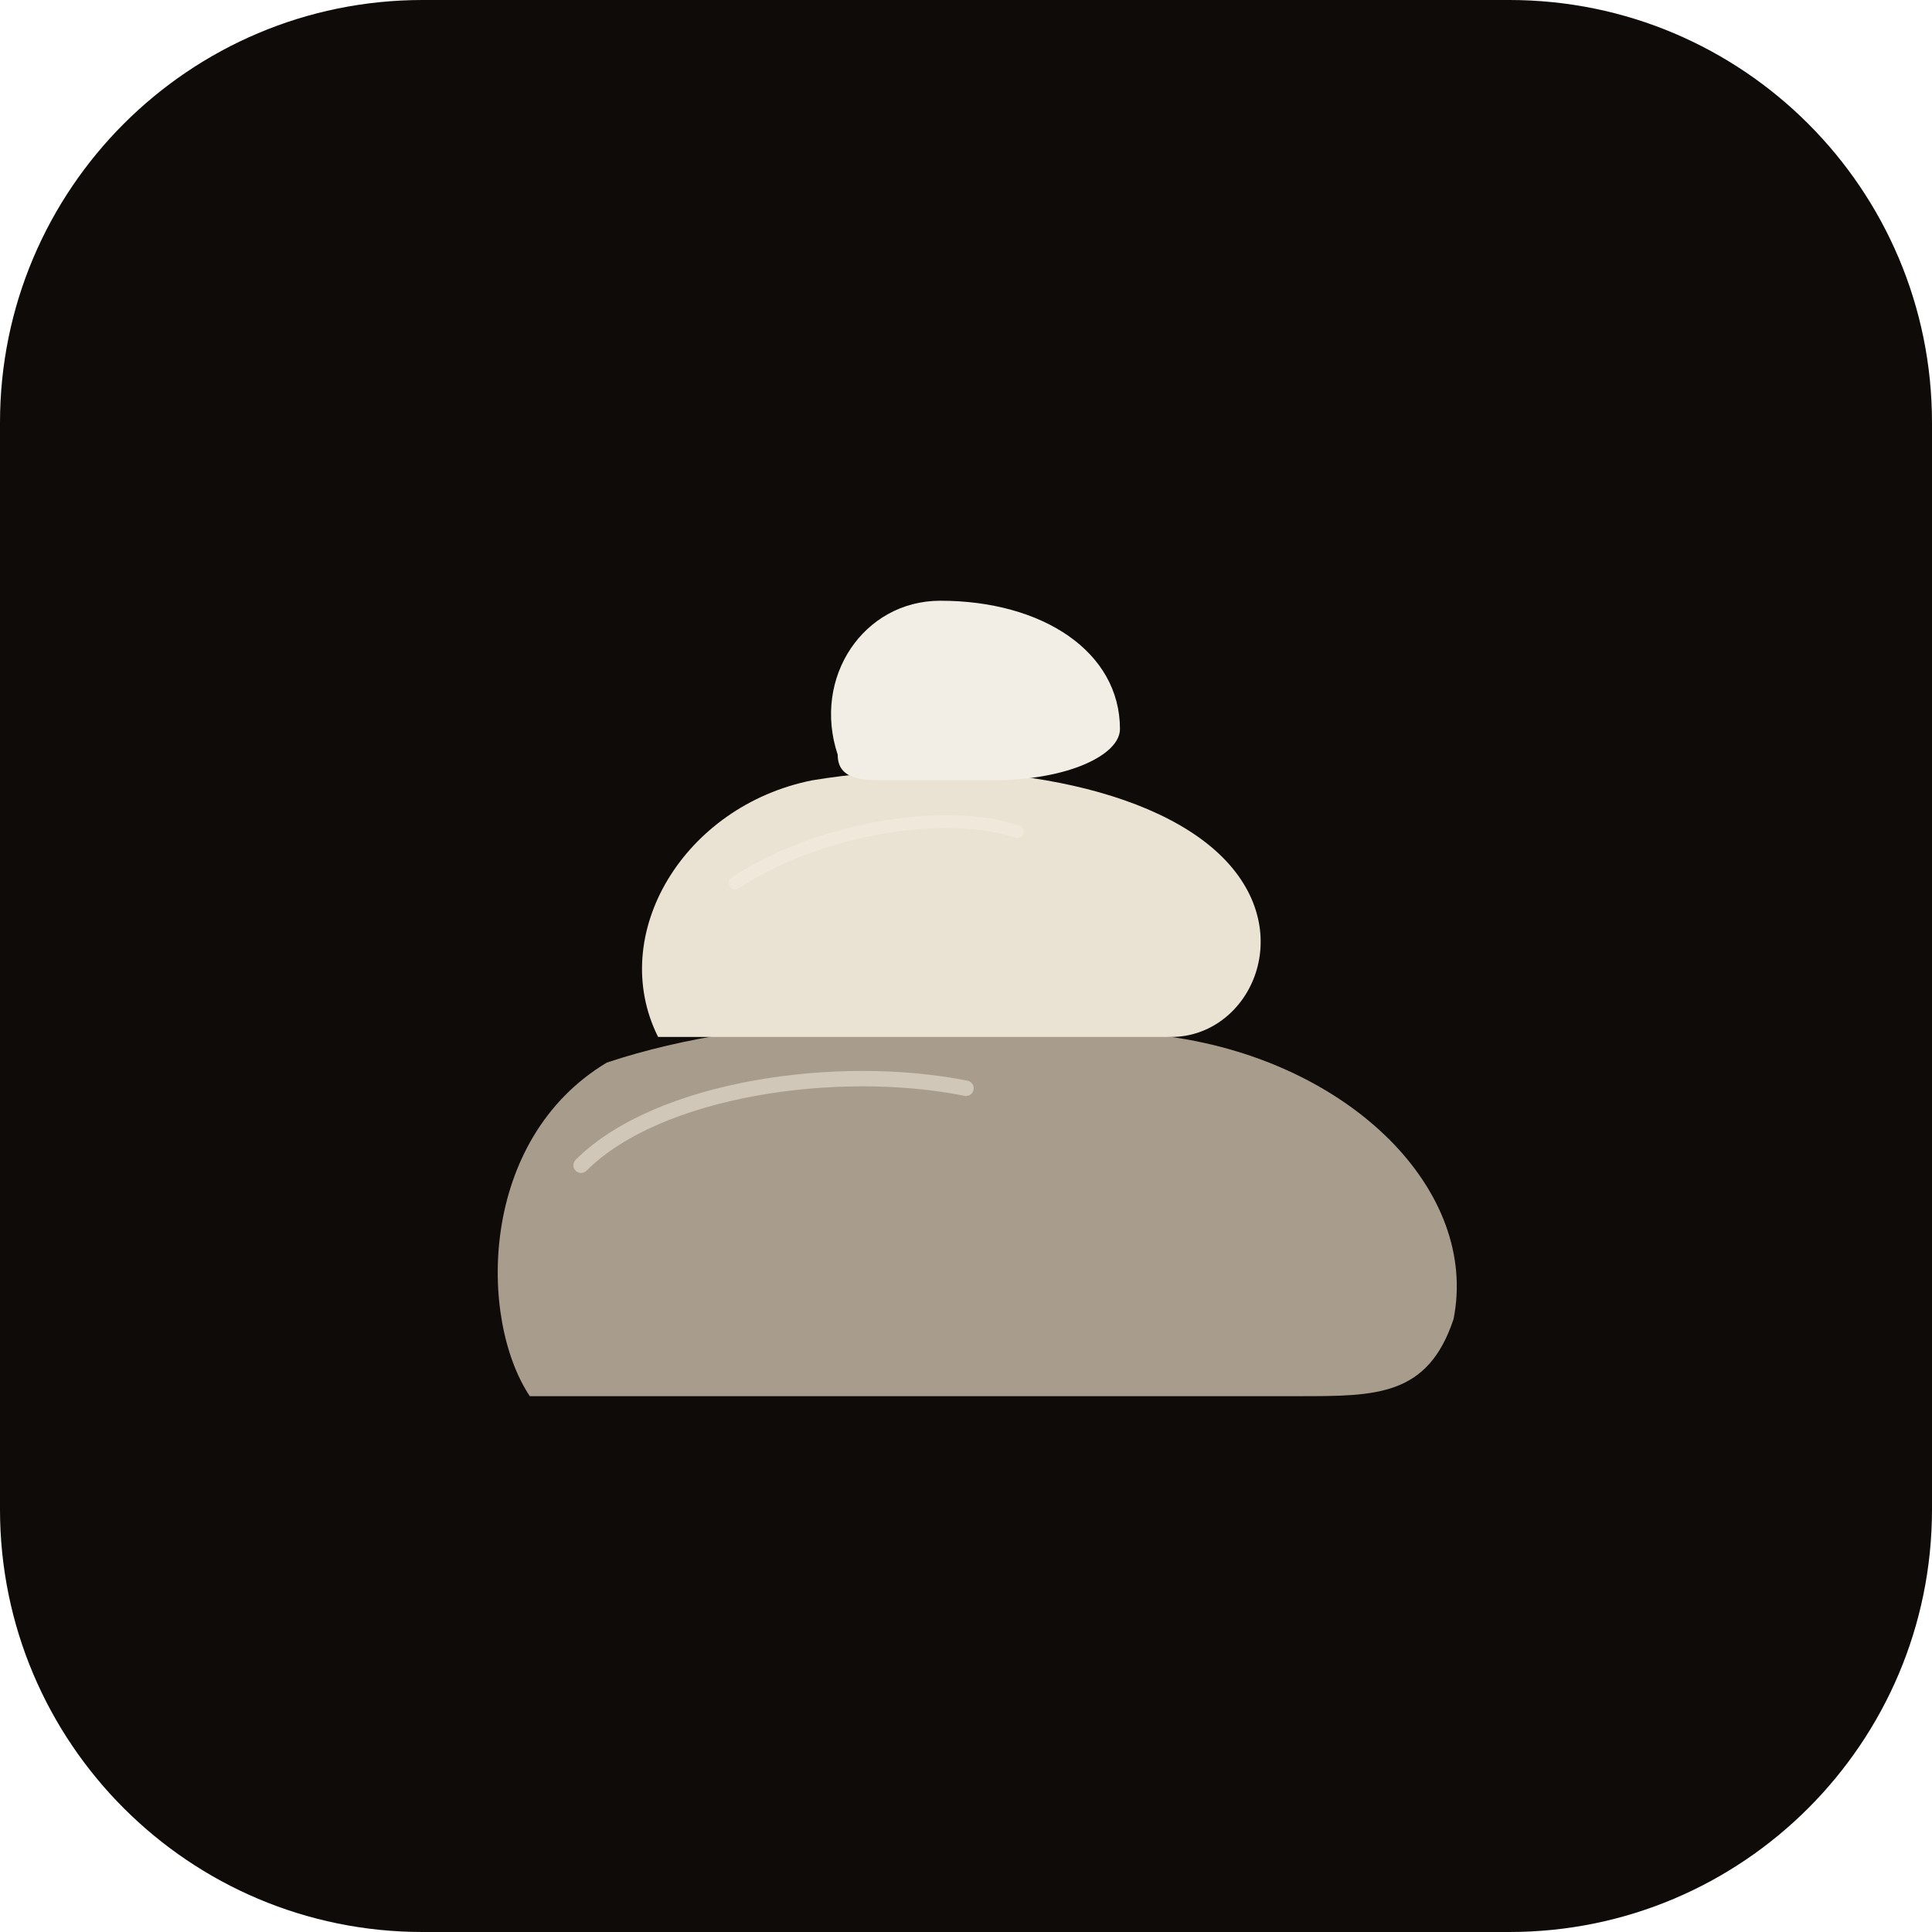
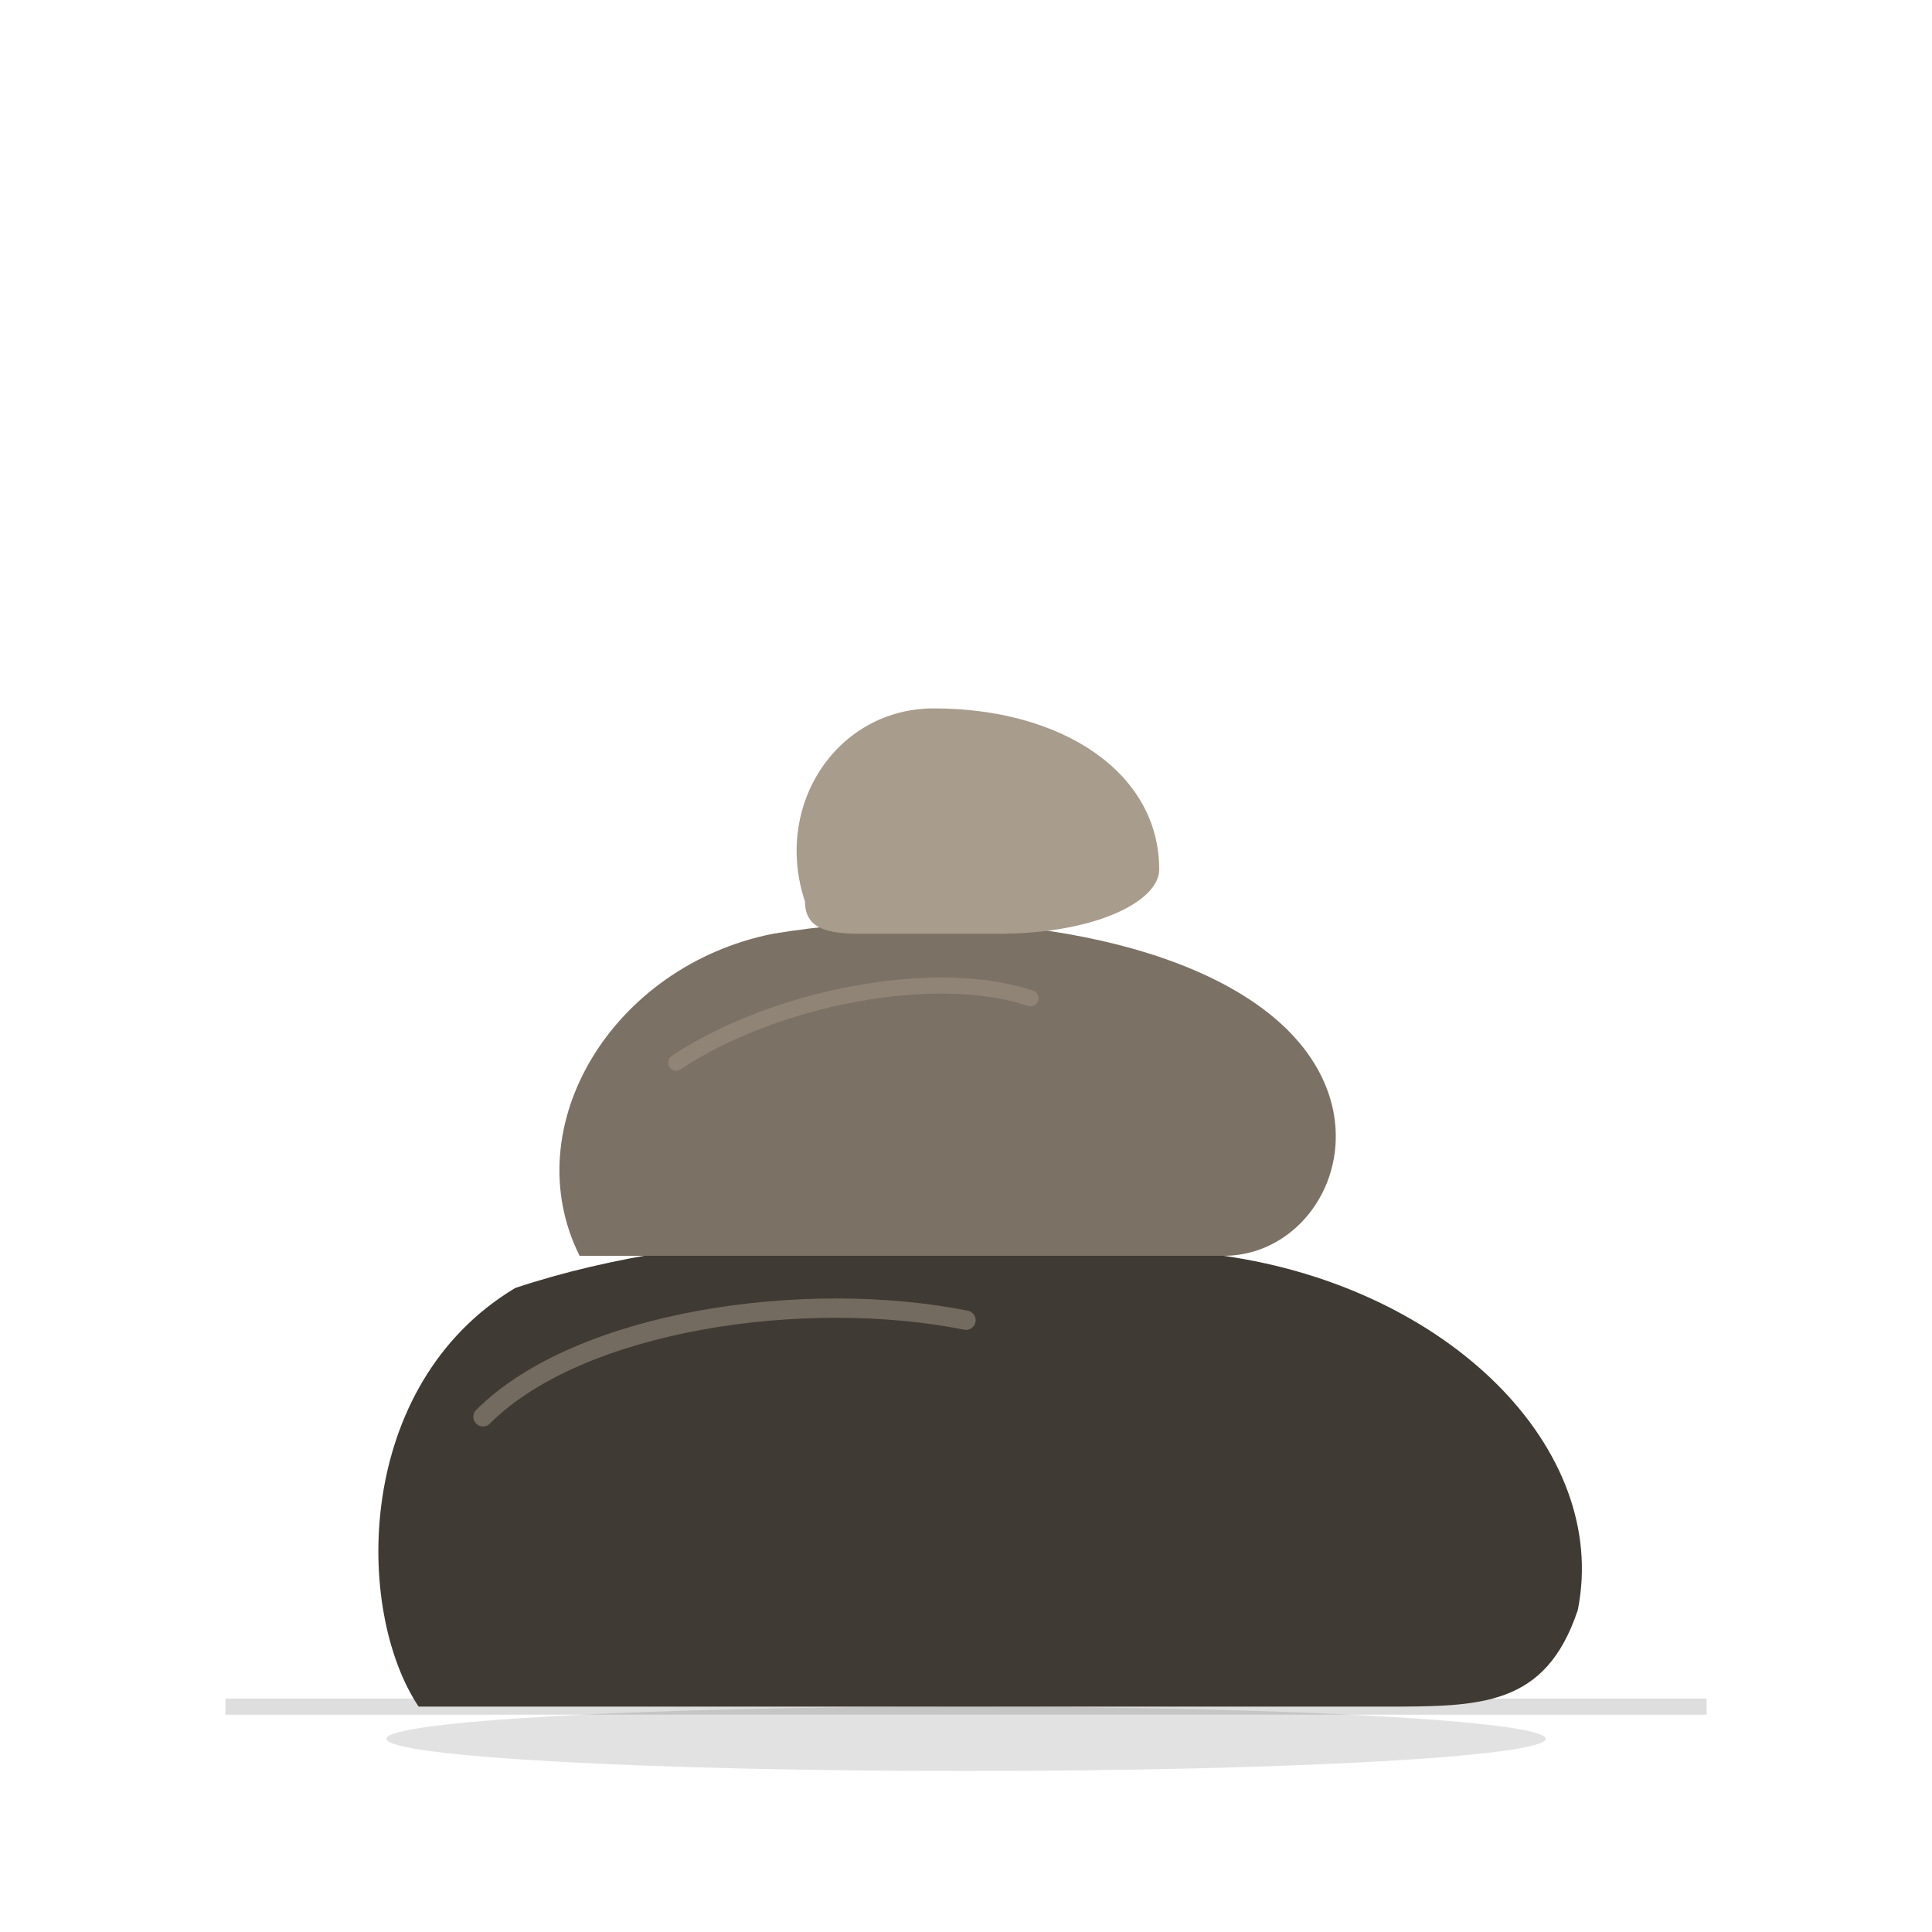
- <svg xmlns="http://www.w3.org/2000/svg" viewBox="0 0 512 512" width="512" height="512" role="img" aria-label="Hearth">
-   <rect width="512" height="512" rx="112" fill="#0E0B08" />
-   <g transform="translate(256 268) scale(3.4) translate(-60 -76)">
-     <path d="M 26 106 C 22 100, 22 86, 32 80 C 44 76, 60 76, 76 78 C 90 80, 100 90, 98 100 C 96 106, 92 106, 86 106 L 30 106 C 26 106, 26 106, 26 106 Z" fill="#A89C8C" />
-     <path d="M 30 88 C 36 82, 50 80, 60 82" fill="none" stroke="#F8F2E6" stroke-width="1.2" opacity="0.5" stroke-linecap="round" />
-     <path d="M 36 78 C 32 70, 38 60, 48 58 C 60 56, 74 58, 80 64 C 86 70, 82 78, 76 78 L 40 78 C 38 78, 36 78, 36 78 Z" fill="#EAE2D2" />
-     <path d="M 42 66 C 48 62, 58 60, 64 62" fill="none" stroke="#F8F2E6" stroke-width="1" opacity="0.45" stroke-linecap="round" />
-     <path d="M 50 56 C 48 50, 52 44, 58 44 C 66 44, 72 48, 72 54 C 72 56, 68 58, 62 58 L 54 58 C 52 58, 50 58, 50 56 Z" fill="#F2EDE5" />
-   </g>
+ <svg xmlns="http://www.w3.org/2000/svg" viewBox="0 0 120 120" width="512" height="512" role="img" aria-label="Hearth — the cairn">
+   <line x1="14" y1="106" x2="106" y2="106" stroke="#0E0B0822" stroke-width="1" />
+   <path d="M 26 106 C 22 100, 22 86, 32 80 C 44 76, 60 76, 76 78 C 90 80, 100 90, 98 100 C 96 106, 92 106, 86 106 L 30 106 C 26 106, 26 106, 26 106 Z" fill="#3F3A33" />
+   <path d="M 30 88 C 36 82, 50 80, 60 82" fill="none" stroke="#A89C8C" stroke-width="1.2" opacity="0.5" stroke-linecap="round" />
+   <path d="M 36 78 C 32 70, 38 60, 48 58 C 60 56, 74 58, 80 64 C 86 70, 82 78, 76 78 L 40 78 C 38 78, 36 78, 36 78 Z" fill="#7B7164" />
+   <path d="M 42 66 C 48 62, 58 60, 64 62" fill="none" stroke="#A89C8C" stroke-width="1" opacity="0.45" stroke-linecap="round" />
+   <path d="M 50 56 C 48 50, 52 44, 58 44 C 66 44, 72 48, 72 54 C 72 56, 68 58, 62 58 L 54 58 C 52 58, 50 58, 50 56 Z" fill="#A89C8C" />
+   <ellipse cx="60" cy="108" rx="36" ry="2" fill="#0E0B08" opacity="0.12" />
</svg>
